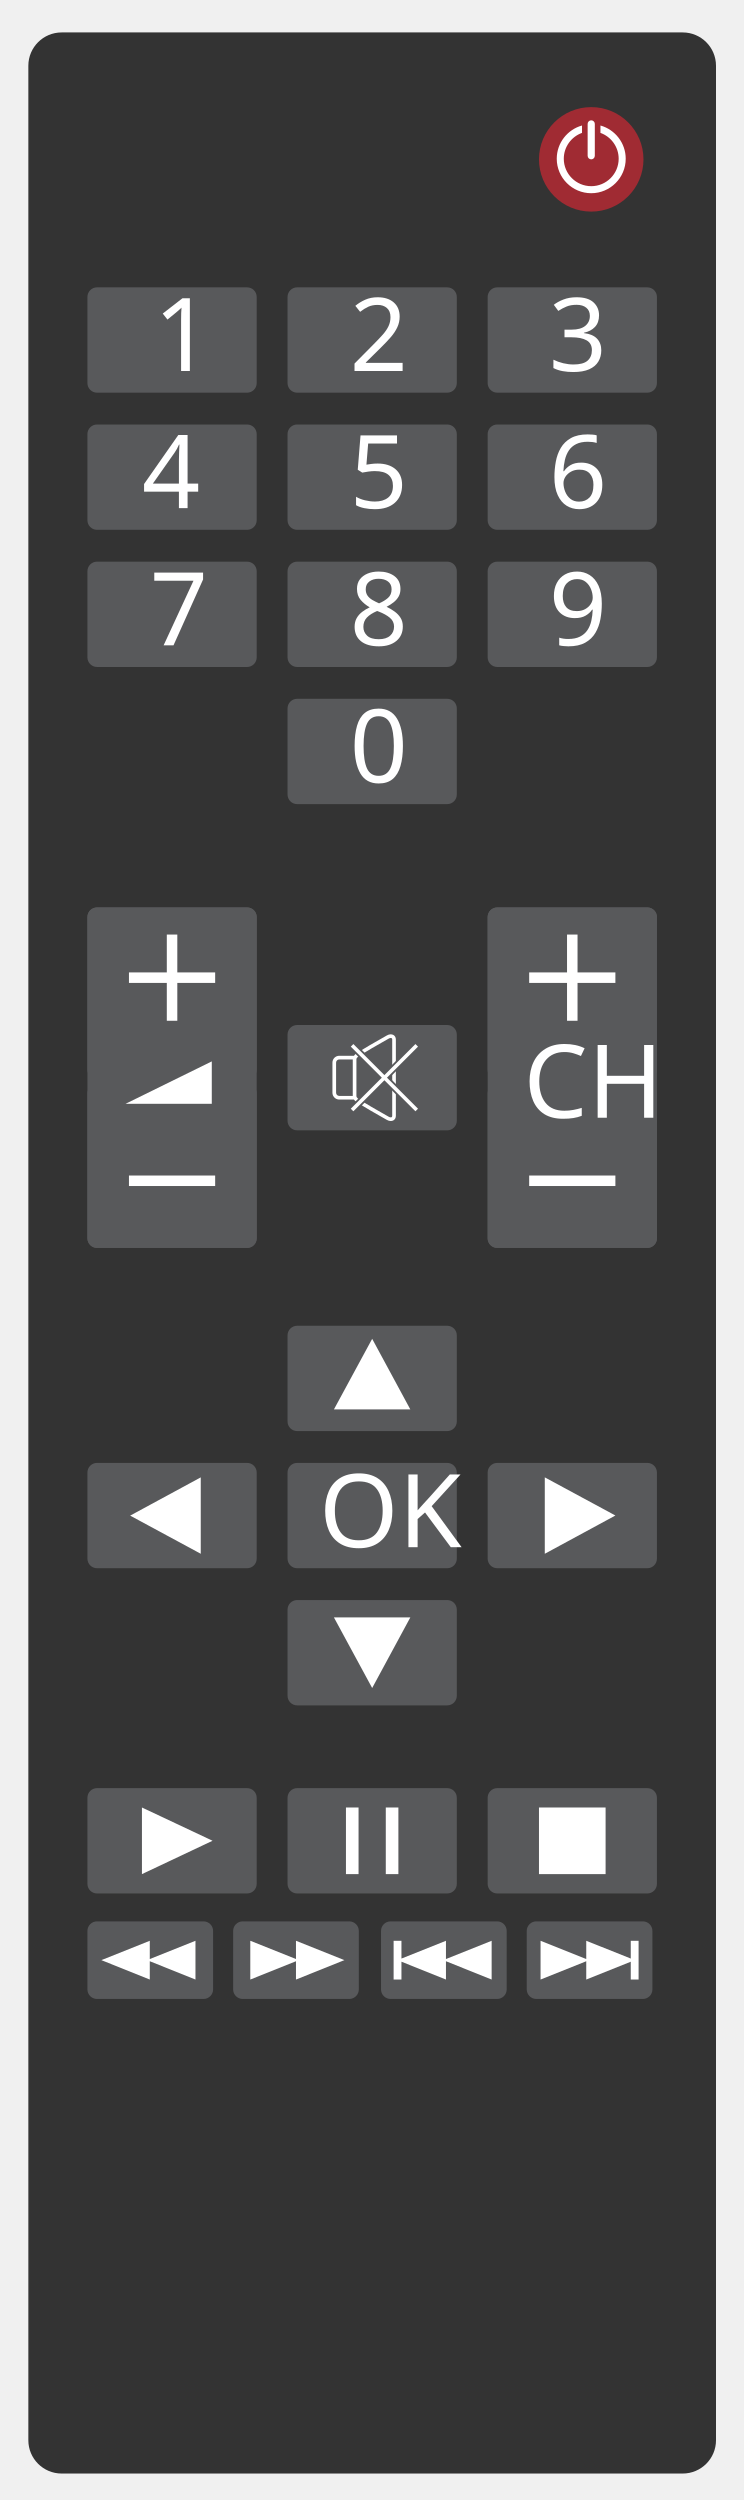
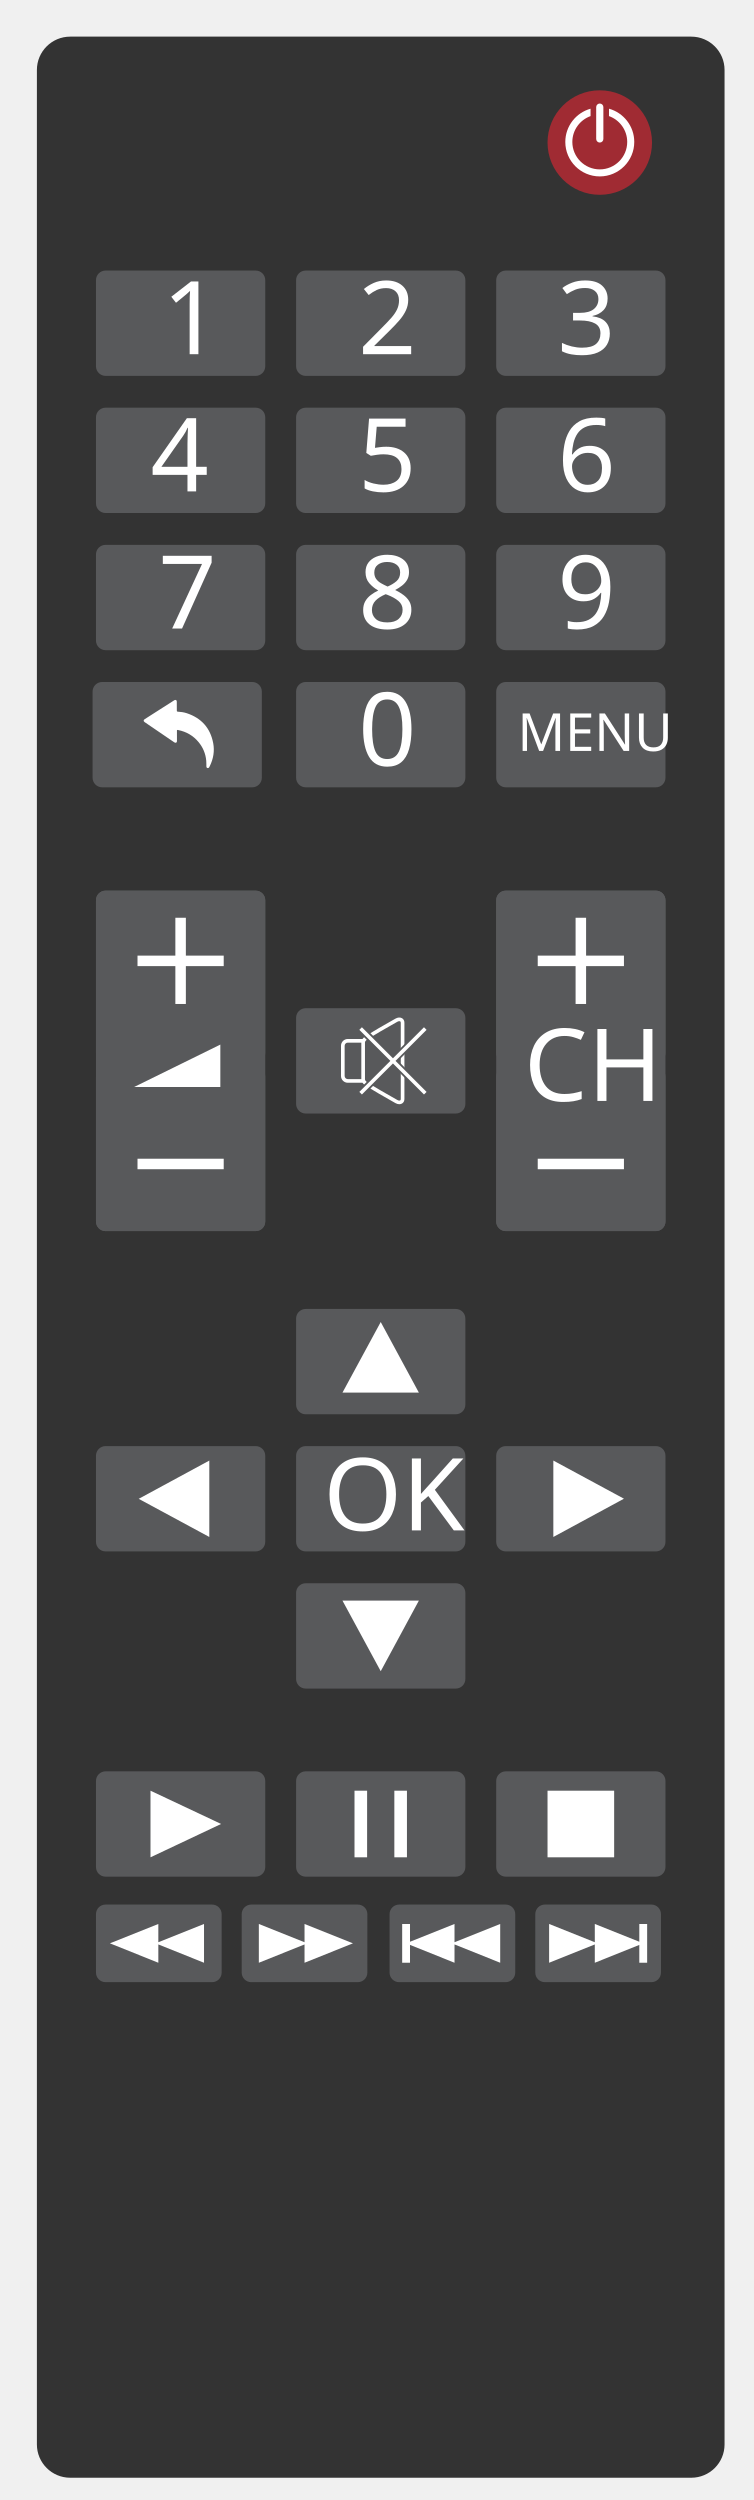
- <svg xmlns="http://www.w3.org/2000/svg" version="1.1" id="tv-remote" class="svg-class" x="0px" y="0px" viewBox="245.445 0 354 1190.549" enable-background="new 245.445 0 354 1190.549" xml:space="preserve">
-   <path id="remote-base" fill="#333333" d="M586.421,1162.082c0,8.764-7.104,15.868-15.869,15.868H274.81  c-8.765,0-15.868-7.104-15.868-15.868V31.313c0-8.765,7.104-15.869,15.868-15.869h295.74c8.765,0,15.869,7.104,15.869,15.869  v1130.77H586.421L586.421,1162.082z" />
+ <svg xmlns="http://www.w3.org/2000/svg" version="1.1" id="tv-remote" x="0px" y="0px" viewBox="0 0 358.617 1190.549" enable-background="new 0 0 358.617 1190.549" xml:space="preserve">
+   <path id="remote-base" fill="#333333" d="M345.048,1164.082c0,8.764-7.104,15.866-15.869,15.866H33.438  c-8.766,0-15.868-7.104-15.868-15.866V33.313c0-8.765,7.104-15.869,15.868-15.869h295.739c8.766,0,15.869,7.104,15.869,15.869  v1130.77H345.048L345.048,1164.082z" />
  <g id="remote-power-button">
-     <circle id="remote-power-button-base" fill="#A02B33" cx="527" cy="75.889" r="24.88" />
-     <path fill="#FFFFFF" d="M531.393,59.768c6.929,1.926,12.028,8.291,12.028,15.824c0,9.055-7.365,16.42-16.42,16.42   s-16.419-7.365-16.419-16.42c0-7.535,5.1-13.899,12.029-15.824v3.516c-5.053,1.806-8.679,6.643-8.679,12.31   c0,7.207,5.861,13.068,13.068,13.068c7.206,0,13.066-5.861,13.066-13.068c0-5.667-3.626-10.504-8.679-12.31L531.393,59.768z" />
-     <path fill="#FFFFFF" d="M528.709,74.18c0,0.944-0.767,1.709-1.709,1.709l0,0c-0.944,0-1.711-0.765-1.711-1.709V59.009   c0-0.942,0.767-1.708,1.711-1.708l0,0c0.942,0,1.709,0.766,1.709,1.708V74.18z" />
+     <circle id="remote-power-button-base" fill="#A02B33" cx="285.628" cy="67.889" r="24.88" />
+     <path fill="#FFFFFF" d="M290.021,51.768c6.929,1.926,12.027,8.291,12.027,15.824c0,9.055-7.364,16.42-16.42,16.42   s-16.419-7.365-16.419-16.42c0-7.535,5.1-13.899,12.028-15.824v3.518c-5.053,1.806-8.679,6.643-8.679,12.31   c0,7.207,5.86,13.068,13.067,13.068c7.206,0,13.065-5.861,13.065-13.068c0-5.667-3.626-10.504-8.68-12.31L290.021,51.768z" />
+     <path fill="#FFFFFF" d="M287.337,66.18c0,0.944-0.768,1.709-1.709,1.709l0,0c-0.943,0-1.711-0.765-1.711-1.709V51.009   c0-0.942,0.768-1.708,1.711-1.708l0,0c0.941,0,1.709,0.766,1.709,1.708V66.18z" />
  </g>
  <g id="remote-mute-button">
-     <path fill="#58595B" d="M462.987,533.718c0,2.523-2.046,4.568-4.57,4.568h-71.471c-2.523,0-4.568-2.047-4.568-4.568V492.7   c0-2.523,2.045-4.569,4.568-4.569h71.469c2.524,0,4.57,2.046,4.57,4.569v41.018H462.987z" />
+     <path fill="#58595B" d="M221.615,525.718c0,2.521-2.046,4.566-4.569,4.566h-71.472c-2.522,0-4.567-2.047-4.567-4.566v-41.02   c0-2.521,2.045-4.567,4.567-4.567h71.47c2.523,0,4.569,2.046,4.569,4.567v41.02H221.615z" />
    <g id="mute-icon">
-       <path fill="#FFFFFF" d="M432.819,492.89c-0.864-0.5-2.027-0.427-3.116,0.197c-1.064,0.61-2.132,1.217-3.194,1.822    c-3.281,1.865-6.674,3.793-9.941,5.83l-0.297,0.183c-0.721,0.439-1.678,1.024-2.273,1.862H407c-1.788,0-3.243,1.455-3.243,3.243    v14.364c0,1.788,1.455,3.243,3.243,3.243h6.994c0.597,0.837,1.553,1.423,2.273,1.862l0.297,0.183    c3.268,2.037,6.66,3.965,9.941,5.83c1.063,0.605,2.13,1.211,3.194,1.822c0.609,0.35,1.241,0.526,1.833,0.526    c0.465,0,0.903-0.108,1.283-0.33c0.738-0.427,1.146-1.198,1.146-2.17v-11.882v-12.533V495.06    C433.963,494.089,433.557,493.318,432.819,492.89z M405.496,520.391v-14.364c0-0.829,0.676-1.503,1.504-1.503h6.438v2.419v12.533    v2.419H407C406.172,521.895,405.496,521.22,405.496,520.391z M432.223,506.943v12.533v11.882c0,0.335-0.092,0.56-0.276,0.665    c-0.254,0.148-0.78,0.144-1.379-0.201c-1.065-0.611-2.135-1.219-3.201-1.826c-3.267-1.855-6.643-3.775-9.881-5.794    c-0.1-0.062-0.204-0.125-0.312-0.19c-0.89-0.542-1.996-1.217-1.996-2.046v-2.49v-12.533v-2.49c0-0.828,1.106-1.503,1.996-2.046    c0.107-0.064,0.212-0.129,0.312-0.19c3.238-2.019,6.614-3.938,9.881-5.794c1.066-0.606,2.136-1.214,3.201-1.826    c0.599-0.343,1.125-0.349,1.379-0.2c0.186,0.106,0.276,0.33,0.276,0.665V506.943z" />
-       <polygon fill="#58595B" points="445.125,527.373 430.96,513.209 445.125,499.044 442.664,496.584 428.5,510.748 414.335,496.584     411.875,499.044 426.039,513.209 411.875,527.373 414.335,529.834 428.5,515.67 442.664,529.834   " />
-       <polygon fill="#FFFFFF" points="444.51,527.99 429.73,513.209 444.51,498.429 443.28,497.198 428.5,511.979 413.72,497.198     412.49,498.429 427.271,513.209 412.49,527.99 413.72,529.219 428.5,514.439 443.28,529.219   " />
+       <path fill="#FFFFFF" d="M191.447,484.89c-0.863-0.5-2.026-0.427-3.115,0.197c-1.063,0.608-2.133,1.217-3.194,1.82    c-3.28,1.865-6.674,3.793-9.94,5.83l-0.297,0.185c-0.722,0.438-1.679,1.022-2.272,1.86h-6.998c-1.788,0-3.242,1.455-3.242,3.243    v14.364c0,1.788,1.454,3.243,3.242,3.243h6.993c0.599,0.837,1.554,1.423,2.273,1.86l0.297,0.185c3.269,2.037,6.66,3.965,9.94,5.83    c1.063,0.604,2.131,1.211,3.193,1.82c0.609,0.352,1.241,0.526,1.834,0.526c0.465,0,0.902-0.108,1.282-0.33    c0.737-0.427,1.146-1.198,1.146-2.17v-11.882V498.94v-11.88C192.59,486.089,192.184,485.318,191.447,484.89z M164.124,512.391    v-14.364c0-0.829,0.676-1.503,1.504-1.503h6.438v2.419v12.533v2.419h-6.438C164.799,513.895,164.124,513.22,164.124,512.391z     M190.85,498.943v12.533v11.882c0,0.335-0.092,0.562-0.275,0.665c-0.254,0.148-0.779,0.144-1.379-0.201    c-1.064-0.609-2.135-1.219-3.201-1.826c-3.268-1.854-6.643-3.773-9.881-5.794c-0.101-0.062-0.204-0.125-0.313-0.188    c-0.89-0.542-1.996-1.217-1.996-2.046v-2.49v-12.533v-2.49c0-0.826,1.106-1.503,1.996-2.046c0.106-0.063,0.212-0.129,0.313-0.188    c3.238-2.021,6.614-3.938,9.881-5.794c1.066-0.606,2.137-1.214,3.201-1.826c0.6-0.343,1.125-0.349,1.379-0.2    c0.187,0.106,0.275,0.33,0.275,0.665V498.943z" />
+       <polygon fill="#58595B" points="203.753,519.371 189.588,505.209 203.753,491.044 201.292,488.584 187.128,502.746     172.963,488.584 170.503,491.044 184.667,505.209 170.503,519.371 172.963,521.834 187.128,507.67 201.292,521.834   " />
+       <polygon fill="#FFFFFF" points="203.137,519.99 188.358,505.209 203.137,490.429 201.907,489.198 187.128,503.979     172.347,489.198 171.117,490.429 185.899,505.209 171.117,519.99 172.347,521.219 187.128,506.439 201.907,521.219   " />
    </g>
  </g>
  <g id="volume-up-down-buttons">
-     <path id="volume-button-base" fill="#58595B" d="M367.688,589.698c0,2.525-2.047,4.57-4.57,4.57h-71.47   c-2.523,0-4.569-2.047-4.569-4.57V436.719c0-2.524,2.046-4.569,4.569-4.569h71.469c2.524,0,4.569,2.045,4.569,4.569v152.979   H367.688z" />
+     <path id="volume-button-base" fill="#58595B" d="M126.316,581.698c0,2.525-2.047,4.57-4.569,4.57H50.276   c-2.522,0-4.568-2.047-4.568-4.57V428.719c0-2.524,2.046-4.569,4.568-4.569h71.469c2.524,0,4.569,2.045,4.569,4.569v152.979   H126.316z" />
    <g id="remote-volume-down-button">
-       <path fill="#58595B" d="M367.688,589.698c0,2.525-2.047,4.57-4.57,4.57h-71.47c-2.523,0-4.569-2.047-4.569-4.57v-69.007    c0-2.523,2.046-4.57,4.569-4.57h71.469c2.524,0,4.569,2.047,4.569,4.57v69.007H367.688z" />
-       <line fill="none" stroke="#FFFFFF" stroke-width="5" stroke-miterlimit="10" x1="306.856" y1="562.308" x2="347.908" y2="562.308" />
+       <path fill="#58595B" d="M126.316,581.698c0,2.525-2.047,4.57-4.569,4.57H50.276c-2.522,0-4.568-2.047-4.568-4.57v-69.007    c0-2.521,2.046-4.57,4.568-4.57h71.469c2.524,0,4.569,2.048,4.569,4.57v69.007H126.316z" />
+       <line fill="none" stroke="#FFFFFF" stroke-width="5" stroke-miterlimit="10" x1="65.484" y1="554.308" x2="106.535" y2="554.308" />
    </g>
    <g id="remote-volume-up-button">
-       <path fill="#58595B" d="M367.688,509.459c0,2.523-2.047,4.568-4.57,4.568h-71.47c-2.523,0-4.569-2.047-4.569-4.568v-72.74    c0-2.524,2.046-4.569,4.569-4.569h71.469c2.524,0,4.569,2.045,4.569,4.569v72.74H367.688z" />
-       <line fill="none" stroke="#FFFFFF" stroke-width="5" stroke-miterlimit="10" x1="306.856" y1="465.584" x2="347.908" y2="465.584" />
-       <line fill="none" stroke="#FFFFFF" stroke-width="5" stroke-miterlimit="10" x1="327.383" y1="486.111" x2="327.383" y2="445.055" />
+       <path fill="#58595B" d="M126.316,501.459c0,2.521-2.047,4.566-4.569,4.566H50.276c-2.522,0-4.568-2.047-4.568-4.566v-72.74    c0-2.524,2.046-4.569,4.568-4.569h71.469c2.524,0,4.569,2.045,4.569,4.569v72.74H126.316L126.316,501.459z" />
+       <line fill="none" stroke="#FFFFFF" stroke-width="5" stroke-miterlimit="10" x1="65.484" y1="457.584" x2="106.535" y2="457.584" />
+       <line fill="none" stroke="#FFFFFF" stroke-width="5" stroke-miterlimit="10" x1="86.01" y1="478.111" x2="86.01" y2="437.055" />
    </g>
-     <polygon id="volume-icon_1_" fill="#FFFFFF" points="305.221,525.659 346.301,525.659 346.301,505.453  " />
+     <polygon id="volume-icon_1_" fill="#FFFFFF" points="63.848,517.657 104.928,517.657 104.928,497.451  " />
  </g>
  <g id="selection-buttons">
    <g id="remote-up-button">
-       <path fill="#58595B" d="M462.987,676.939c0,2.524-2.046,4.569-4.57,4.569h-71.471c-2.523,0-4.568-2.047-4.568-4.569v-41.017    c0-2.524,2.045-4.57,4.568-4.57h71.469c2.524,0,4.57,2.046,4.57,4.57v41.017H462.987L462.987,676.939z" />
-       <polygon fill="#FFFFFF" points="422.681,637.573 404.461,671.195 440.849,671.195   " />
+       <path fill="#58595B" d="M221.615,668.939c0,2.524-2.046,4.569-4.569,4.569h-71.472c-2.522,0-4.567-2.047-4.567-4.569v-41.017    c0-2.524,2.045-4.57,4.567-4.57h71.47c2.523,0,4.569,2.046,4.569,4.57v41.017H221.615L221.615,668.939z" />
+       <polygon fill="#FFFFFF" points="181.309,629.573 163.089,663.195 199.477,663.195   " />
    </g>
    <g id="remote-left-button">
-       <path fill="#58595B" d="M367.688,742.25c0,2.524-2.047,4.569-4.57,4.569h-71.47c-2.523,0-4.569-2.047-4.569-4.569v-41.017    c0-2.523,2.046-4.57,4.569-4.57h71.469c2.524,0,4.569,2.048,4.569,4.57v41.017H367.688z" />
-       <polygon fill="#FFFFFF" points="307.425,721.771 341.048,703.549 341.048,739.937   " />
+       <path fill="#58595B" d="M126.316,734.25c0,2.522-2.047,4.567-4.569,4.567H50.276c-2.522,0-4.568-2.047-4.568-4.567v-41.019    c0-2.521,2.046-4.57,4.568-4.57h71.469c2.524,0,4.569,2.05,4.569,4.57v41.019H126.316z" />
+       <polygon fill="#FFFFFF" points="66.052,713.771 99.675,695.549 99.675,731.937   " />
    </g>
    <g id="remote-down-button">
-       <path fill="#58595B" d="M462.987,807.563c0,2.525-2.046,4.57-4.57,4.57h-71.471c-2.523,0-4.568-2.047-4.568-4.57v-41.016    c0-2.525,2.045-4.57,4.568-4.57h71.469c2.524,0,4.57,2.047,4.57,4.57v41.016H462.987z" />
-       <polyline fill="#FFFFFF" points="440.849,770.242 422.681,803.865 404.461,770.242   " />
+       <path fill="#58595B" d="M221.615,799.563c0,2.525-2.046,4.57-4.569,4.57h-71.472c-2.522,0-4.567-2.047-4.567-4.57v-41.016    c0-2.525,2.045-4.57,4.567-4.57h71.47c2.523,0,4.569,2.047,4.569,4.57v41.016H221.615z" />
+       <polyline fill="#FFFFFF" points="199.477,762.24 181.309,795.865 163.089,762.24   " />
    </g>
    <g id="remote-right-button">
-       <path fill="#58595B" d="M558.283,742.25c0,2.524-2.045,4.569-4.569,4.569h-71.469c-2.524,0-4.569-2.047-4.569-4.569v-41.017    c0-2.523,2.045-4.57,4.569-4.57h71.469c2.526,0,4.569,2.048,4.569,4.57V742.25z" />
-       <polygon fill="#FFFFFF" points="538.506,721.715 504.883,739.937 504.883,703.549   " />
+       <path fill="#58595B" d="M316.91,734.25c0,2.522-2.045,4.567-4.568,4.567h-71.469c-2.523,0-4.569-2.047-4.569-4.567v-41.019    c0-2.521,2.046-4.57,4.569-4.57h71.469c2.525,0,4.568,2.05,4.568,4.57V734.25z" />
+       <polygon fill="#FFFFFF" points="297.133,713.715 263.51,731.937 263.51,695.549   " />
    </g>
    <g id="remote-enter-button">
-       <path fill="#58595B" d="M462.987,742.25c0,2.524-2.046,4.569-4.57,4.569h-71.471c-2.523,0-4.568-2.047-4.568-4.569v-41.017    c0-2.523,2.045-4.57,4.568-4.57h71.469c2.524,0,4.57,2.048,4.57,4.57v41.017H462.987z" />
-       <path fill="none" d="M448.009,739.2c0,1.093-1.286,1.98-2.872,1.98h-44.912c-1.586,0-2.872-0.89-2.872-1.98v-31.501    c0-1.094,1.286-1.979,2.872-1.979h44.912c1.586,0,2.872,0.886,2.872,1.979V739.2L448.009,739.2z" />
-       <text transform="matrix(1 0 0 1 397.3538 736.8206)" fill="#FFFFFF" font-family="Passion One" font-size="48.518">OK</text>
+       <path fill="#58595B" d="M221.615,734.25c0,2.522-2.046,4.567-4.569,4.567h-71.472c-2.522,0-4.567-2.047-4.567-4.567v-41.019    c0-2.521,2.045-4.57,4.567-4.57h71.47c2.523,0,4.569,2.05,4.569,4.57v41.019H221.615z" />
+       <path fill="none" d="M206.636,731.198c0,1.095-1.286,1.98-2.872,1.98h-44.911c-1.587,0-2.872-0.892-2.872-1.98v-31.501    c0-1.094,1.285-1.979,2.872-1.979h44.911c1.586,0,2.872,0.886,2.872,1.979V731.198L206.636,731.198z" />
+       <text transform="matrix(1 0 0 1 154 728.8206)" fill="#FFFFFF" font-family="Passion One" font-size="48">OK</text>
    </g>
  </g>
  <g id="channel-up-down-buttoms">
-     <path id="channel-up-down-button-base" fill="#58595B" d="M558.283,589.698c0,2.525-2.047,4.57-4.569,4.57h-71.469   c-2.524,0-4.569-2.047-4.569-4.57V436.719c0-2.524,2.045-4.569,4.569-4.569h71.469c2.524,0,4.569,2.045,4.569,4.569V589.698z" />
+     <path id="channel-up-down-button-base" fill="#58595B" d="M316.91,581.698c0,2.525-2.047,4.57-4.568,4.57h-71.469   c-2.523,0-4.569-2.047-4.569-4.57V428.719c0-2.524,2.046-4.569,4.569-4.569h71.469c2.523,0,4.568,2.045,4.568,4.569V581.698z" />
    <g id="remote-channel-up-button">
-       <path fill="#58595B" d="M558.281,509.459c0,2.523-2.047,4.568-4.569,4.568h-71.469c-2.524,0-4.569-2.047-4.569-4.568v-72.74    c0-2.524,2.045-4.569,4.569-4.569h71.469c2.524,0,4.569,2.045,4.569,4.569V509.459z" />
-       <line fill="none" stroke="#FFFFFF" stroke-width="5" stroke-miterlimit="10" x1="497.451" y1="465.584" x2="538.506" y2="465.584" />
-       <line fill="none" stroke="#FFFFFF" stroke-width="5" stroke-miterlimit="10" x1="517.979" y1="486.111" x2="517.979" y2="445.055" />
+       <path fill="#58595B" d="M316.908,501.459c0,2.521-2.047,4.566-4.568,4.566h-71.469c-2.524,0-4.569-2.047-4.569-4.566v-72.74    c0-2.524,2.045-4.569,4.569-4.569h71.469c2.523,0,4.568,2.045,4.568,4.569V501.459z" />
+       <line fill="none" stroke="#FFFFFF" stroke-width="5" stroke-miterlimit="10" x1="256.078" y1="457.584" x2="297.133" y2="457.584" />
+       <line fill="none" stroke="#FFFFFF" stroke-width="5" stroke-miterlimit="10" x1="276.607" y1="478.111" x2="276.607" y2="437.055" />
    </g>
    <g id="remote-channel-down-button">
-       <path fill="#58595B" d="M558.283,589.698c0,2.525-2.047,4.57-4.569,4.57h-71.469c-2.524,0-4.569-2.047-4.569-4.57v-69.007    c0-2.523,2.045-4.57,4.569-4.57h71.469c2.524,0,4.569,2.047,4.569,4.57V589.698z" />
-       <line fill="none" stroke="#FFFFFF" stroke-width="5" stroke-miterlimit="10" x1="497.451" y1="562.308" x2="538.506" y2="562.308" />
+       <path fill="#58595B" d="M316.91,581.698c0,2.525-2.047,4.57-4.568,4.57h-71.469c-2.523,0-4.569-2.047-4.569-4.57v-69.007    c0-2.521,2.046-4.57,4.569-4.57h71.469c2.523,0,4.568,2.048,4.568,4.57V581.698z" />
+       <line fill="none" stroke="#FFFFFF" stroke-width="5" stroke-miterlimit="10" x1="256.078" y1="554.308" x2="297.133" y2="554.308" />
    </g>
-     <path fill="none" d="M541.266,532.906c0,1.036-1.182,1.876-2.641,1.876h-41.293c-1.459,0-2.641-0.84-2.641-1.876v-29.834   c0-1.036,1.182-1.874,2.641-1.874h41.293c1.459,0,2.641,0.84,2.641,1.874V532.906z" />
-     <text transform="matrix(1 0 0 1 494.6926 532.2952)" fill="#FFFFFF" font-family="Passion One" font-size="48.518">CH</text>
+     <path fill="none" d="M299.894,524.906c0,1.036-1.183,1.876-2.642,1.876h-41.293c-1.459,0-2.642-0.84-2.642-1.876v-29.834   c0-1.036,1.183-1.874,2.642-1.874h41.293c1.459,0,2.641,0.84,2.641,1.874L299.894,524.906L299.894,524.906z" />
+     <text transform="matrix(1 0 0 1 249.5 524.2952)" fill="#FFFFFF" font-family="Passion One" font-size="48">CH</text>
  </g>
  <g id="play-control-buttons">
    <g id="remote-skip-forward-button">
-       <path fill="#58595B" d="M556.135,947.392c0,2.515-2.038,4.551-4.553,4.551h-50.741c-2.515,0-4.552-2.038-4.552-4.551v-27.846    c0-2.515,2.037-4.553,4.552-4.553h50.741c2.515,0,4.553,2.04,4.553,4.553V947.392z" />
-       <polygon fill="#FFFFFF" points="545.823,924.232 545.823,932.706 524.628,924.232 524.628,932.933 502.868,924.232     502.868,942.704 524.628,933.977 524.628,942.704 545.823,934.201 545.823,942.704 549.555,942.704 549.555,924.232   " />
+       <path fill="#58595B" d="M314.762,939.392c0,2.515-2.038,4.551-4.553,4.551h-50.741c-2.516,0-4.552-2.038-4.552-4.551v-27.846    c0-2.517,2.036-4.555,4.552-4.555h50.741c2.516,0,4.553,2.04,4.553,4.555V939.392z" />
+       <polygon fill="#FFFFFF" points="304.45,916.232 304.45,924.704 283.256,916.232 283.256,924.933 261.496,916.232 261.496,934.702     283.256,925.977 283.256,934.702 304.45,926.199 304.45,934.702 308.182,934.702 308.182,916.232   " />
    </g>
    <g id="remote-skip-back-button">
-       <path fill="#58595B" d="M486.74,947.392c0,2.515-2.038,4.551-4.552,4.551h-50.742c-2.514,0-4.551-2.038-4.551-4.551v-27.846    c0-2.515,2.037-4.553,4.551-4.553h50.742c2.514,0,4.552,2.04,4.552,4.553V947.392z" />
-       <polygon fill="#FFFFFF" points="436.623,924.232 436.623,932.706 457.819,924.232 457.819,932.933 479.576,924.232     479.576,942.704 457.819,933.977 457.819,942.704 436.623,934.201 436.623,942.704 432.892,942.704 432.892,924.232   " />
+       <path fill="#58595B" d="M245.367,939.392c0,2.515-2.037,4.551-4.552,4.551h-50.742c-2.514,0-4.551-2.038-4.551-4.551v-27.846    c0-2.517,2.036-4.555,4.551-4.555h50.742c2.515,0,4.552,2.04,4.552,4.555V939.392z" />
+       <polygon fill="#FFFFFF" points="195.251,916.232 195.251,924.704 216.447,916.232 216.447,924.933 238.203,916.232     238.203,934.702 216.447,925.977 216.447,934.702 195.251,926.199 195.251,934.702 191.52,934.702 191.52,916.232   " />
    </g>
    <g id="remote-fast-forward-button">
-       <path fill="#58595B" d="M416.318,947.392c0,2.515-2.038,4.551-4.552,4.551h-50.741c-2.514,0-4.552-2.038-4.552-4.551v-27.846    c0-2.515,2.038-4.553,4.552-4.553h50.741c2.514,0,4.552,2.04,4.552,4.553V947.392z" />
-       <polygon fill="#FFFFFF" points="409.455,933.452 386.395,924.232 386.395,932.933 364.637,924.232 364.637,942.704     386.395,933.977 386.395,942.704   " />
+       <path fill="#58595B" d="M174.946,939.392c0,2.515-2.038,4.551-4.552,4.551h-50.741c-2.515,0-4.553-2.038-4.553-4.551v-27.846    c0-2.517,2.038-4.555,4.553-4.555h50.741c2.514,0,4.552,2.04,4.552,4.555V939.392z" />
+       <polygon fill="#FFFFFF" points="168.083,925.45 145.023,916.232 145.023,924.933 123.264,916.232 123.264,934.702     145.023,925.977 145.023,934.702   " />
    </g>
    <g id="remote-rewind-button">
-       <path fill="#58595B" d="M346.924,947.392c0,2.515-2.038,4.551-4.551,4.551h-50.742c-2.514,0-4.552-2.038-4.552-4.551v-27.846    c0-2.515,2.038-4.553,4.552-4.553h50.742c2.513,0,4.551,2.04,4.551,4.553V947.392z" />
-       <polygon fill="#FFFFFF" points="338.531,924.232 316.773,932.933 316.773,924.232 293.711,933.452 316.773,942.704     316.773,933.977 338.531,942.704   " />
+       <path fill="#58595B" d="M105.551,939.392c0,2.515-2.038,4.551-4.551,4.551H50.258c-2.515,0-4.552-2.038-4.552-4.551v-27.846    c0-2.517,2.037-4.555,4.552-4.555H101c2.513,0,4.551,2.04,4.551,4.555V939.392z" />
+       <polygon fill="#FFFFFF" points="97.158,916.232 75.401,924.933 75.401,916.232 52.339,925.45 75.401,934.702 75.401,925.977     97.158,934.702   " />
    </g>
    <g id="remote-play-button">
-       <path fill="#58595B" d="M367.688,897.135c0,2.523-2.047,4.568-4.57,4.568h-71.47c-2.523,0-4.569-2.047-4.569-4.568v-41.018    c0-2.523,2.046-4.569,4.569-4.569h71.469c2.524,0,4.569,2.047,4.569,4.569v41.018H367.688z" />
-       <polygon fill="#FFFFFF" points="346.662,876.602 313.039,892.489 313.039,860.765   " />
+       <path fill="#58595B" d="M126.316,889.135c0,2.521-2.047,4.566-4.569,4.566H50.276c-2.522,0-4.568-2.047-4.568-4.566v-41.02    c0-2.521,2.046-4.567,4.568-4.567h71.469c2.524,0,4.569,2.047,4.569,4.567v41.02H126.316z" />
+       <polygon fill="#FFFFFF" points="105.29,868.602 71.667,884.489 71.667,852.765   " />
    </g>
    <g id="remote-pause-button">
-       <path fill="#58595B" d="M462.987,897.135c0,2.523-2.046,4.568-4.57,4.568h-71.471c-2.523,0-4.568-2.047-4.568-4.568v-41.018    c0-2.523,2.045-4.569,4.568-4.569h71.469c2.524,0,4.57,2.047,4.57,4.569v41.018H462.987z" />
-       <line fill="none" stroke="#FFFFFF" stroke-width="6" stroke-miterlimit="10" x1="413.196" y1="860.765" x2="413.196" y2="892.489" />
-       <line fill="none" stroke="#FFFFFF" stroke-width="6" stroke-miterlimit="10" x1="432.166" y1="860.765" x2="432.166" y2="892.489" />
+       <path fill="#58595B" d="M221.615,889.135c0,2.521-2.046,4.566-4.569,4.566h-71.472c-2.522,0-4.567-2.047-4.567-4.566v-41.02    c0-2.521,2.045-4.567,4.567-4.567h71.47c2.523,0,4.569,2.047,4.569,4.567v41.02H221.615z" />
+       <line fill="none" stroke="#FFFFFF" stroke-width="6" stroke-miterlimit="10" x1="171.823" y1="852.765" x2="171.823" y2="884.489" />
+       <line fill="none" stroke="#FFFFFF" stroke-width="6" stroke-miterlimit="10" x1="190.794" y1="852.765" x2="190.794" y2="884.489" />
    </g>
    <g id="remote-stop-button">
-       <path fill="#58595B" d="M558.283,897.135c0,2.523-2.045,4.568-4.569,4.568h-71.469c-2.524,0-4.569-2.047-4.569-4.568v-41.018    c0-2.523,2.045-4.569,4.569-4.569h71.469c2.526,0,4.569,2.047,4.569,4.569V897.135z" />
-       <rect x="502.116" y="860.765" fill="#FFFFFF" width="31.725" height="31.724" />
+       <path fill="#58595B" d="M316.91,889.135c0,2.521-2.045,4.566-4.568,4.566h-71.469c-2.523,0-4.569-2.047-4.569-4.566v-41.02    c0-2.521,2.046-4.567,4.569-4.567h71.469c2.525,0,4.568,2.047,4.568,4.567V889.135z" />
+       <rect x="260.744" y="852.765" fill="#FFFFFF" width="31.725" height="31.724" />
+     </g>
+   </g>
+   <g id="menu_buttons">
+     <g id="back-button">
+       <path fill="#58595B" d="M124.693,370.365c0,2.525-2.047,4.57-4.569,4.57H48.653c-2.522,0-4.568-2.047-4.568-4.57V329.35    c0-2.524,2.046-4.57,4.568-4.57h71.469c2.524,0,4.569,2.046,4.569,4.57v41.016L124.693,370.365L124.693,370.365z" />
+       <path fill="#FFFFFF" d="M84.268,350.503c0,0.777-0.006,1.556,0,2.333c0.004,0.329-0.031,0.64-0.361,0.804    c-0.326,0.162-0.625,0.07-0.914-0.127c-2.827-1.932-5.657-3.859-8.486-5.788c-1.784-1.216-3.566-2.434-5.351-3.65    c-0.097-0.064-0.192-0.129-0.287-0.196c-0.611-0.438-0.608-0.977,0.024-1.385c1.658-1.07,3.322-2.131,4.985-3.192    c2.983-1.906,5.967-3.813,8.95-5.717c0.117-0.075,0.234-0.155,0.362-0.208c0.52-0.213,0.993,0.102,1,0.683    c0.015,1.347,0.011,2.693,0.015,4.04c0.001,0.128,0.008,0.256,0.002,0.383c-0.012,0.287,0.109,0.407,0.409,0.423    c1.477,0.082,2.938,0.279,4.345,0.746c6.941,2.308,11.196,7.027,12.567,14.229c0.725,3.803,0.077,7.459-1.607,10.936    c-0.095,0.198-0.196,0.396-0.313,0.582c-0.197,0.314-0.506,0.435-0.838,0.344c-0.299-0.08-0.479-0.343-0.487-0.721    c-0.022-0.927,0.014-1.859-0.069-2.782c-0.3-3.333-1.541-6.298-3.676-8.866c-2.527-3.041-5.764-4.917-9.636-5.702    c-0.022-0.005-0.046-0.008-0.068-0.014c-0.554-0.099-0.571-0.086-0.572,0.479c-0.002,0.79,0,1.579,0,2.368    C84.262,350.503,84.264,350.503,84.268,350.503z" />
+     </g>
+     <g id="menu-button">
+       <path fill="#58595B" d="M316.911,370.365c0,2.525-2.047,4.57-4.569,4.57h-71.471c-2.521,0-4.568-2.047-4.568-4.57V329.35    c0-2.524,2.047-4.57,4.568-4.57h71.469c2.524,0,4.569,2.046,4.569,4.57v41.016L316.911,370.365L316.911,370.365z" />
+       <g>
+         <text transform="matrix(1 0 0 1 246.4631 357.6233)" fill="#FFFFFF" font-family="Passion One" font-size="25">MENU</text>
+       </g>
    </g>
  </g>
  <g id="channel-number-buttons">
    <g id="remote-button-0">
-       <path fill="#58595B" d="M462.987,378.367c0,2.524-2.046,4.569-4.57,4.569h-71.471c-2.523,0-4.568-2.047-4.568-4.569v-41.017    c0-2.524,2.045-4.57,4.568-4.57h71.469c2.524,0,4.57,2.046,4.57,4.57v41.017H462.987z" />
-       <text transform="matrix(1 0 0 1 411.9436 372.6233)" fill="#FFFFFF" font-family="Passion One" font-size="48.518">0</text>
+       <path fill="#58595B" d="M221.615,370.367c0,2.522-2.046,4.567-4.569,4.567h-71.472c-2.522,0-4.567-2.047-4.567-4.567V329.35    c0-2.522,2.045-4.57,4.567-4.57h71.47c2.523,0,4.569,2.048,4.569,4.57v41.019L221.615,370.367L221.615,370.367z" />
+       <text transform="matrix(1 0 0 1 170.571 364.6233)" fill="#FFFFFF" font-family="Passion One" font-size="48.518">0</text>
    </g>
    <g id="remote-button-9">
-       <path fill="#58595B" d="M558.283,313.055c0,2.525-2.045,4.57-4.569,4.57h-71.469c-2.524,0-4.569-2.047-4.569-4.57v-41.016    c0-2.525,2.045-4.57,4.569-4.57h71.469c2.526,0,4.569,2.045,4.569,4.57V313.055z" />
-       <text transform="matrix(1 0 0 1 506.801 307.3108)" fill="#FFFFFF" font-family="Passion One" font-size="48.518">9</text>
+       <path fill="#58595B" d="M316.91,305.055c0,2.525-2.045,4.57-4.568,4.57h-71.469c-2.523,0-4.569-2.047-4.569-4.57v-41.016    c0-2.525,2.046-4.57,4.569-4.57h71.469c2.525,0,4.568,2.045,4.568,4.57V305.055z" />
+       <text transform="matrix(1 0 0 1 265.429 299.3108)" fill="#FFFFFF" font-family="Passion One" font-size="48.518">9</text>
    </g>
    <g id="remote-button-8">
-       <path fill="#58595B" d="M462.987,313.055c0,2.525-2.046,4.57-4.57,4.57h-71.471c-2.523,0-4.568-2.047-4.568-4.57v-41.016    c0-2.525,2.045-4.57,4.568-4.57h71.469c2.524,0,4.57,2.045,4.57,4.57v41.016H462.987z" />
-       <text transform="matrix(1 0 0 1 411.9436 307.3108)" fill="#FFFFFF" font-family="Passion One" font-size="48.518">8</text>
+       <path fill="#58595B" d="M221.615,305.055c0,2.525-2.046,4.57-4.569,4.57h-71.472c-2.522,0-4.567-2.047-4.567-4.57v-41.016    c0-2.525,2.045-4.57,4.567-4.57h71.47c2.523,0,4.569,2.045,4.569,4.57v41.016H221.615z" />
+       <text transform="matrix(1 0 0 1 170.571 299.3108)" fill="#FFFFFF" font-family="Passion One" font-size="48.518">8</text>
    </g>
    <g id="remote-button-7">
-       <path fill="#58595B" d="M367.688,313.055c0,2.525-2.047,4.57-4.57,4.57h-71.47c-2.523,0-4.569-2.047-4.569-4.57v-41.016    c0-2.525,2.046-4.57,4.569-4.57h71.469c2.524,0,4.569,2.045,4.569,4.57v41.016H367.688z" />
-       <text transform="matrix(1 0 0 1 316.7737 307.3108)" fill="#FFFFFF" font-family="Passion One" font-size="48.518">7</text>
+       <path fill="#58595B" d="M126.316,305.055c0,2.525-2.047,4.57-4.569,4.57H50.276c-2.522,0-4.568-2.047-4.568-4.57v-41.016    c0-2.525,2.046-4.57,4.568-4.57h71.469c2.524,0,4.569,2.045,4.569,4.57v41.016H126.316z" />
+       <text transform="matrix(1 0 0 1 75.4016 299.3108)" fill="#FFFFFF" font-family="Passion One" font-size="48.518">7</text>
    </g>
    <g id="remote-button-6">
-       <path fill="#58595B" d="M558.283,247.742c0,2.524-2.045,4.569-4.569,4.569h-71.469c-2.524,0-4.569-2.047-4.569-4.569v-41.017    c0-2.523,2.045-4.57,4.569-4.57h71.469c2.526,0,4.569,2.047,4.569,4.57V247.742z" />
-       <text transform="matrix(1 0 0 1 506.801 241.9983)" fill="#FFFFFF" font-family="Passion One" font-size="48.518">6</text>
+       <path fill="#58595B" d="M316.91,239.742c0,2.522-2.045,4.567-4.568,4.567h-71.469c-2.523,0-4.569-2.047-4.569-4.567v-41.019    c0-2.521,2.046-4.57,4.569-4.57h71.469c2.525,0,4.568,2.049,4.568,4.57V239.742z" />
+       <text transform="matrix(1 0 0 1 265.429 233.9983)" fill="#FFFFFF" font-family="Passion One" font-size="48.518">6</text>
    </g>
    <g id="remote-button-5">
-       <path fill="#58595B" d="M462.987,247.742c0,2.524-2.046,4.569-4.57,4.569h-71.471c-2.523,0-4.568-2.047-4.568-4.569v-41.017    c0-2.523,2.045-4.57,4.568-4.57h71.469c2.524,0,4.57,2.047,4.57,4.57v41.017H462.987z" />
-       <text transform="matrix(1 0 0 1 411.9436 241.9983)" fill="#FFFFFF" font-family="Passion One" font-size="48.518">5</text>
+       <path fill="#58595B" d="M221.615,239.742c0,2.522-2.046,4.567-4.569,4.567h-71.472c-2.522,0-4.567-2.047-4.567-4.567v-41.019    c0-2.521,2.045-4.57,4.567-4.57h71.47c2.523,0,4.569,2.049,4.569,4.57v41.019H221.615z" />
+       <text transform="matrix(1 0 0 1 170.571 233.9983)" fill="#FFFFFF" font-family="Passion One" font-size="48.518">5</text>
    </g>
    <g id="remote-button-4">
-       <path fill="#58595B" d="M367.688,247.742c0,2.524-2.047,4.569-4.57,4.569h-71.47c-2.523,0-4.569-2.047-4.569-4.569v-41.017    c0-2.523,2.046-4.57,4.569-4.57h71.469c2.524,0,4.569,2.047,4.569,4.57v41.017H367.688z" />
-       <text transform="matrix(1 0 0 1 313.0408 241.9983)" fill="#FFFFFF" font-family="Passion One" font-size="48.518">4</text>
+       <path fill="#58595B" d="M126.316,239.742c0,2.522-2.047,4.567-4.569,4.567H50.276c-2.522,0-4.568-2.047-4.568-4.567v-41.019    c0-2.521,2.046-4.57,4.568-4.57h71.469c2.524,0,4.569,2.049,4.569,4.57v41.019H126.316z" />
+       <text transform="matrix(1 0 0 1 71.6692 233.9983)" fill="#FFFFFF" font-family="Passion One" font-size="48.518">4</text>
    </g>
    <g id="remote-button-3">
-       <path fill="#58595B" d="M558.283,182.431c0,2.524-2.045,4.569-4.569,4.569h-71.469c-2.524,0-4.569-2.047-4.569-4.569v-41.017    c0-2.524,2.045-4.57,4.569-4.57h71.469c2.524,0,4.569,2.046,4.569,4.57V182.431z" />
-       <text transform="matrix(1 0 0 1 506.801 176.6858)" fill="#FFFFFF" font-family="Passion One" font-size="48.518">3</text>
+       <path fill="#58595B" d="M316.91,174.431c0,2.524-2.045,4.569-4.568,4.569h-71.469c-2.523,0-4.569-2.047-4.569-4.569v-41.017    c0-2.524,2.046-4.57,4.569-4.57h71.469c2.523,0,4.568,2.046,4.568,4.57V174.431z" />
+       <text transform="matrix(1 0 0 1 265.429 168.6858)" fill="#FFFFFF" font-family="Passion One" font-size="48.518">3</text>
    </g>
    <g id="remote-button-2">
-       <path fill="#58595B" d="M462.987,182.431c0,2.524-2.046,4.569-4.57,4.569h-71.471c-2.523,0-4.568-2.047-4.568-4.569v-41.017    c0-2.524,2.045-4.57,4.568-4.57h71.469c2.524,0,4.57,2.046,4.57,4.57v41.017H462.987z" />
-       <text transform="matrix(1 0 0 1 411.9436 176.6858)" fill="#FFFFFF" font-family="Passion One" font-size="48.518">2</text>
+       <path fill="#58595B" d="M221.615,174.431c0,2.524-2.046,4.569-4.569,4.569h-71.472c-2.522,0-4.567-2.047-4.567-4.569v-41.017    c0-2.524,2.045-4.57,4.567-4.57h71.47c2.523,0,4.569,2.046,4.569,4.57v41.017H221.615z" />
+       <text transform="matrix(1 0 0 1 170.571 168.6858)" fill="#FFFFFF" font-family="Passion One" font-size="48.518">2</text>
    </g>
    <g id="remote-button-1">
-       <path fill="#58595B" d="M367.688,182.431c0,2.524-2.047,4.569-4.57,4.569h-71.47c-2.523,0-4.569-2.047-4.569-4.569v-41.017    c0-2.524,2.046-4.57,4.569-4.57h71.469c2.524,0,4.569,2.046,4.569,4.57v41.017H367.688z" />
-       <text transform="matrix(1 0 0 1 318.6389 176.6858)" fill="#FFFFFF" font-family="Passion One" font-size="48.518">1</text>
+       <path fill="#58595B" d="M126.316,174.431c0,2.524-2.047,4.569-4.569,4.569H50.276c-2.522,0-4.568-2.047-4.568-4.569v-41.017    c0-2.524,2.046-4.57,4.568-4.57h71.469c2.524,0,4.569,2.046,4.569,4.57v41.017H126.316z" />
+       <text transform="matrix(1 0 0 1 77.2668 168.6858)" fill="#FFFFFF" font-family="Passion One" font-size="48.518">1</text>
    </g>
  </g>
</svg>
